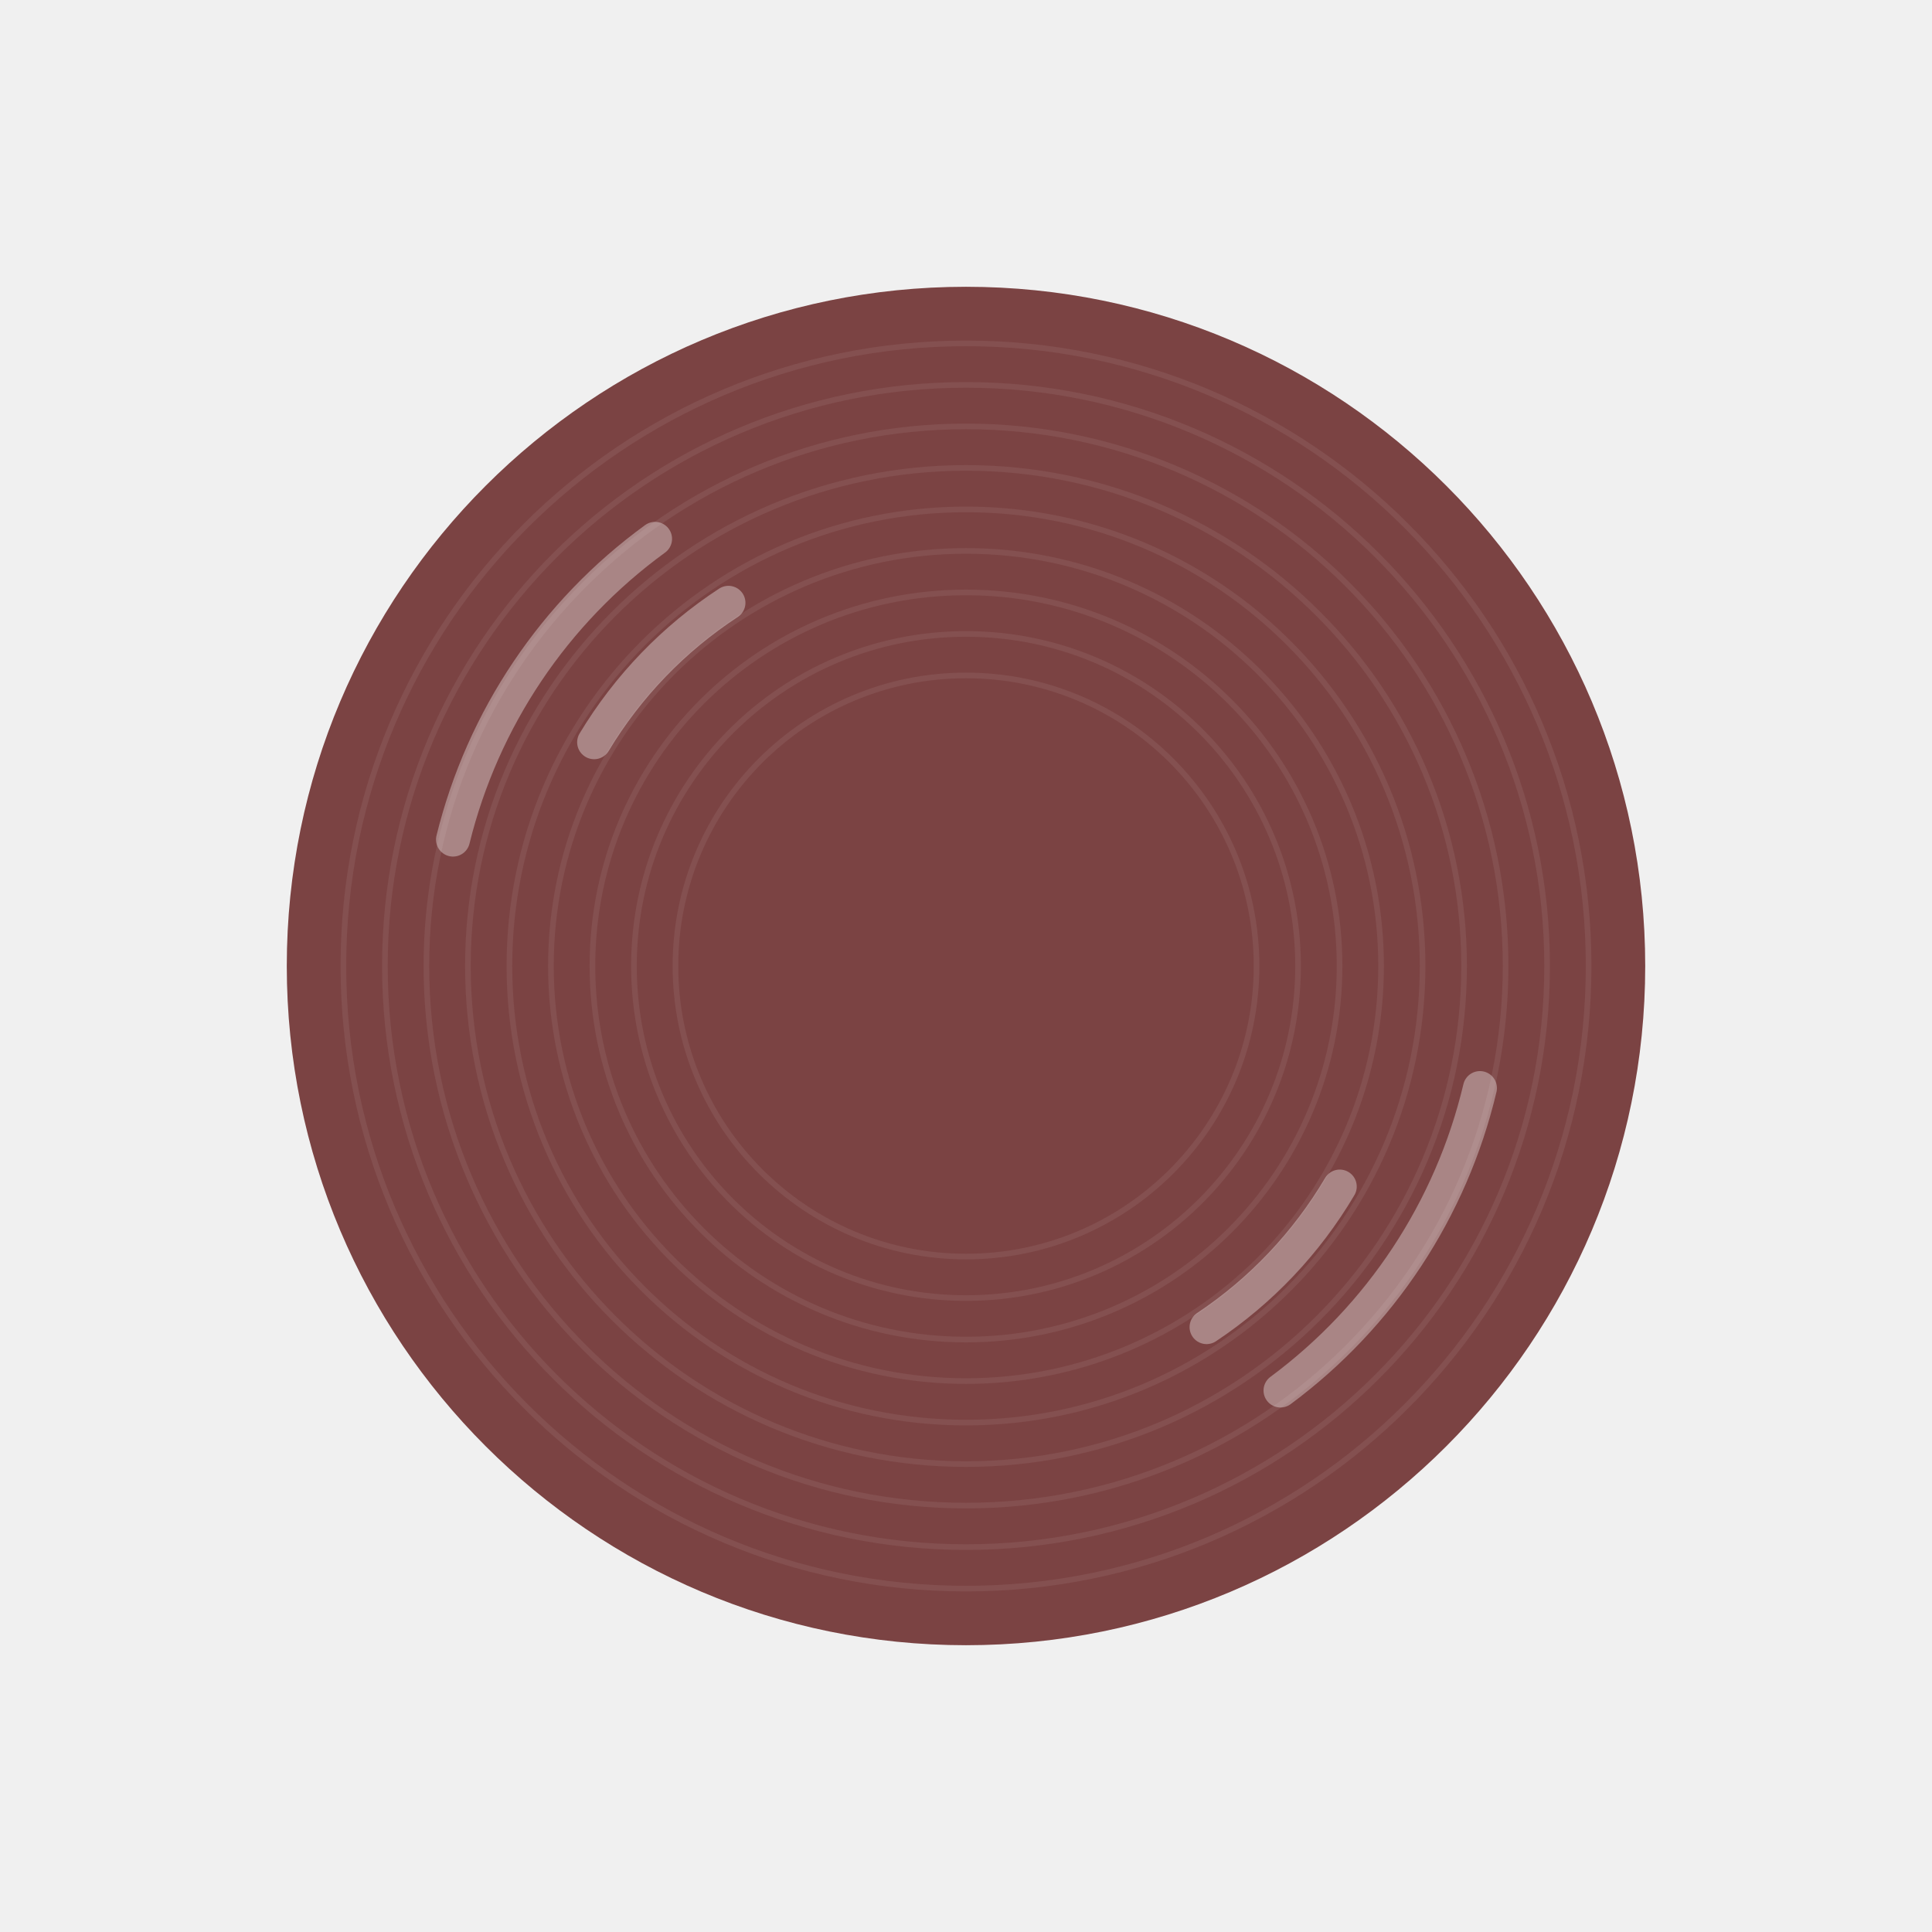
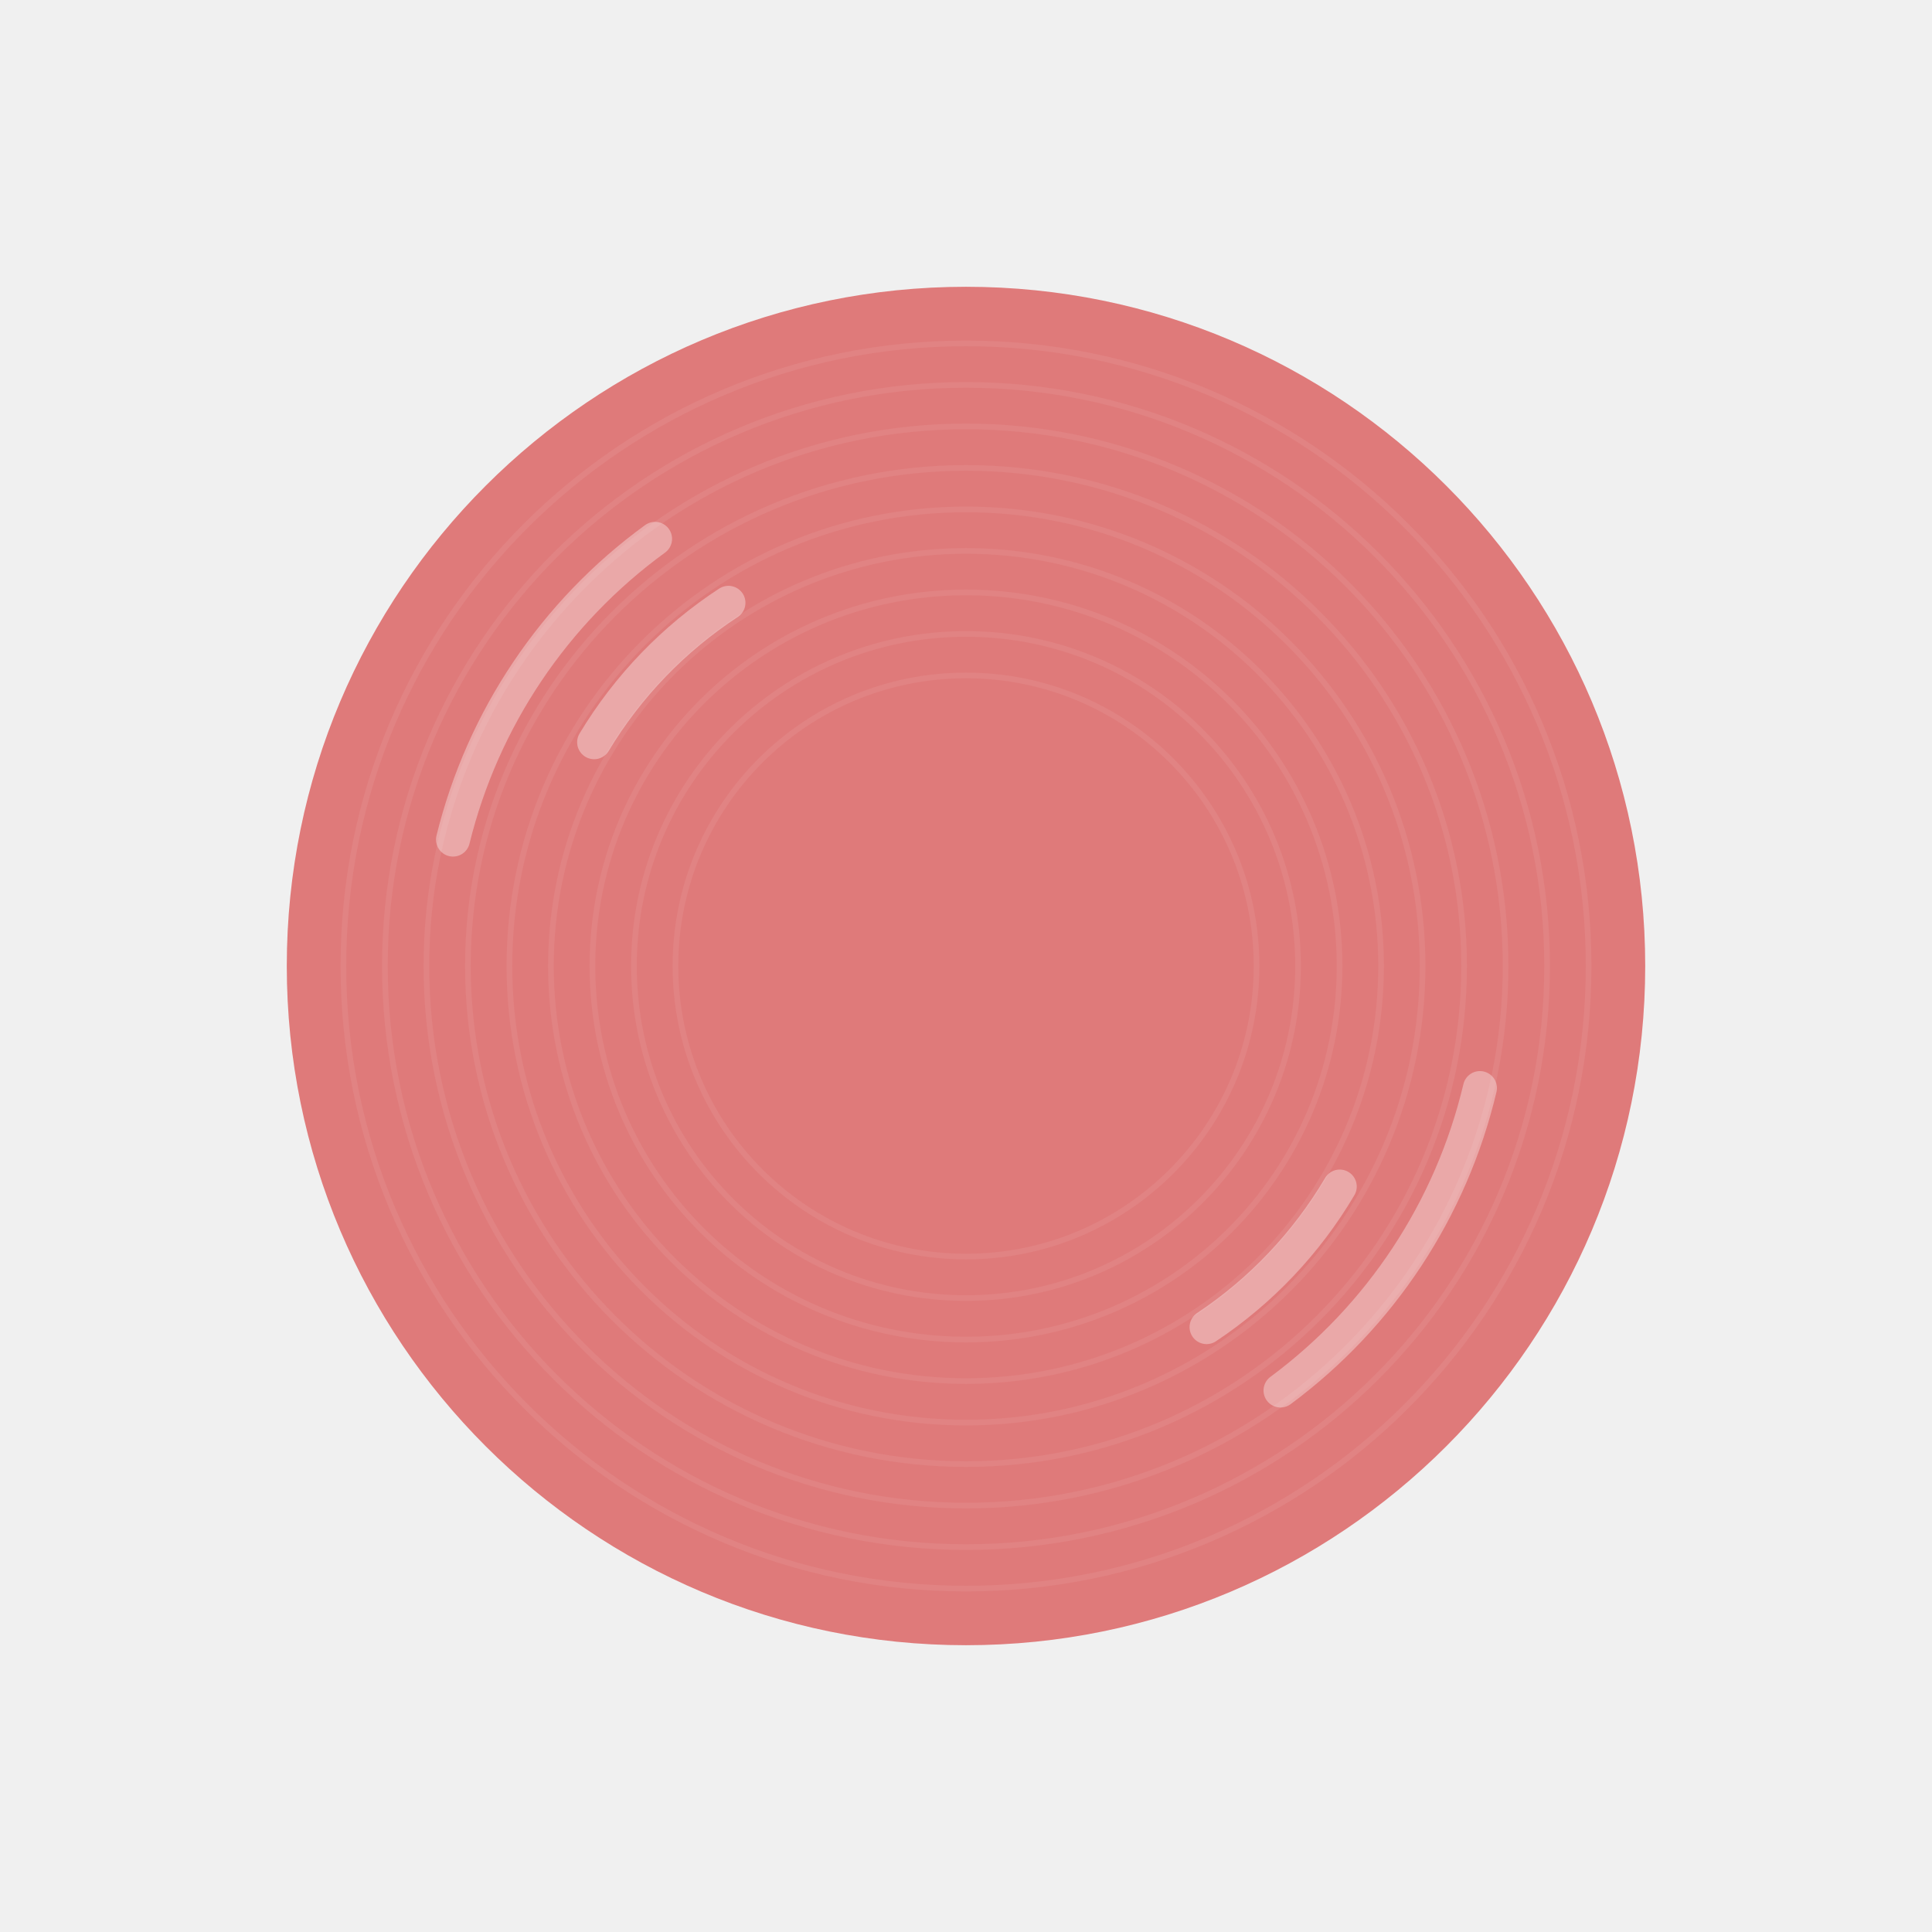
<svg xmlns="http://www.w3.org/2000/svg" width="1024" height="1024" viewBox="0 0 1024 1024">
-   <circle cx="512" cy="512" r="360" fill="#7b4343" />
+   <circle cx="512" cy="512" r="360" fill="#df7a7a" />
  <circle cx="512" cy="512" r="330" fill="none" stroke="#ffffff" stroke-opacity="0.07" stroke-width="3" />
  <circle cx="512" cy="512" r="308" fill="none" stroke="#ffffff" stroke-opacity="0.07" stroke-width="3" />
  <circle cx="512" cy="512" r="286" fill="none" stroke="#ffffff" stroke-opacity="0.07" stroke-width="3" />
  <circle cx="512" cy="512" r="264" fill="none" stroke="#ffffff" stroke-opacity="0.07" stroke-width="3" />
  <circle cx="512" cy="512" r="242" fill="none" stroke="#ffffff" stroke-opacity="0.07" stroke-width="3" />
  <circle cx="512" cy="512" r="220" fill="none" stroke="#ffffff" stroke-opacity="0.07" stroke-width="3" />
  <circle cx="512" cy="512" r="198" fill="none" stroke="#ffffff" stroke-opacity="0.07" stroke-width="3" />
  <circle cx="512" cy="512" r="176" fill="none" stroke="#ffffff" stroke-opacity="0.07" stroke-width="3" />
  <circle cx="512" cy="512" r="154" fill="none" stroke="#ffffff" stroke-opacity="0.07" stroke-width="3" />
  <path d="M347.2,285.6 A280,280 0 0 0 240.1,445.0" fill="none" stroke="#ffffff" stroke-opacity="0.35" stroke-width="18" stroke-linecap="round" />
  <path d="M386.1,319.5 A230,230 0 0 0 314.9,393.4" fill="none" stroke="#ffffff" stroke-opacity="0.35" stroke-width="18" stroke-linecap="round" />
  <path d="M678.7,737.0 A280,280 0 0 0 784.4,576.7" fill="none" stroke="#ffffff" stroke-opacity="0.35" stroke-width="18" stroke-linecap="round" />
  <path d="M639.5,703.4 A230,230 0 0 0 710.1,628.9" fill="none" stroke="#ffffff" stroke-opacity="0.35" stroke-width="18" stroke-linecap="round" />
</svg>
